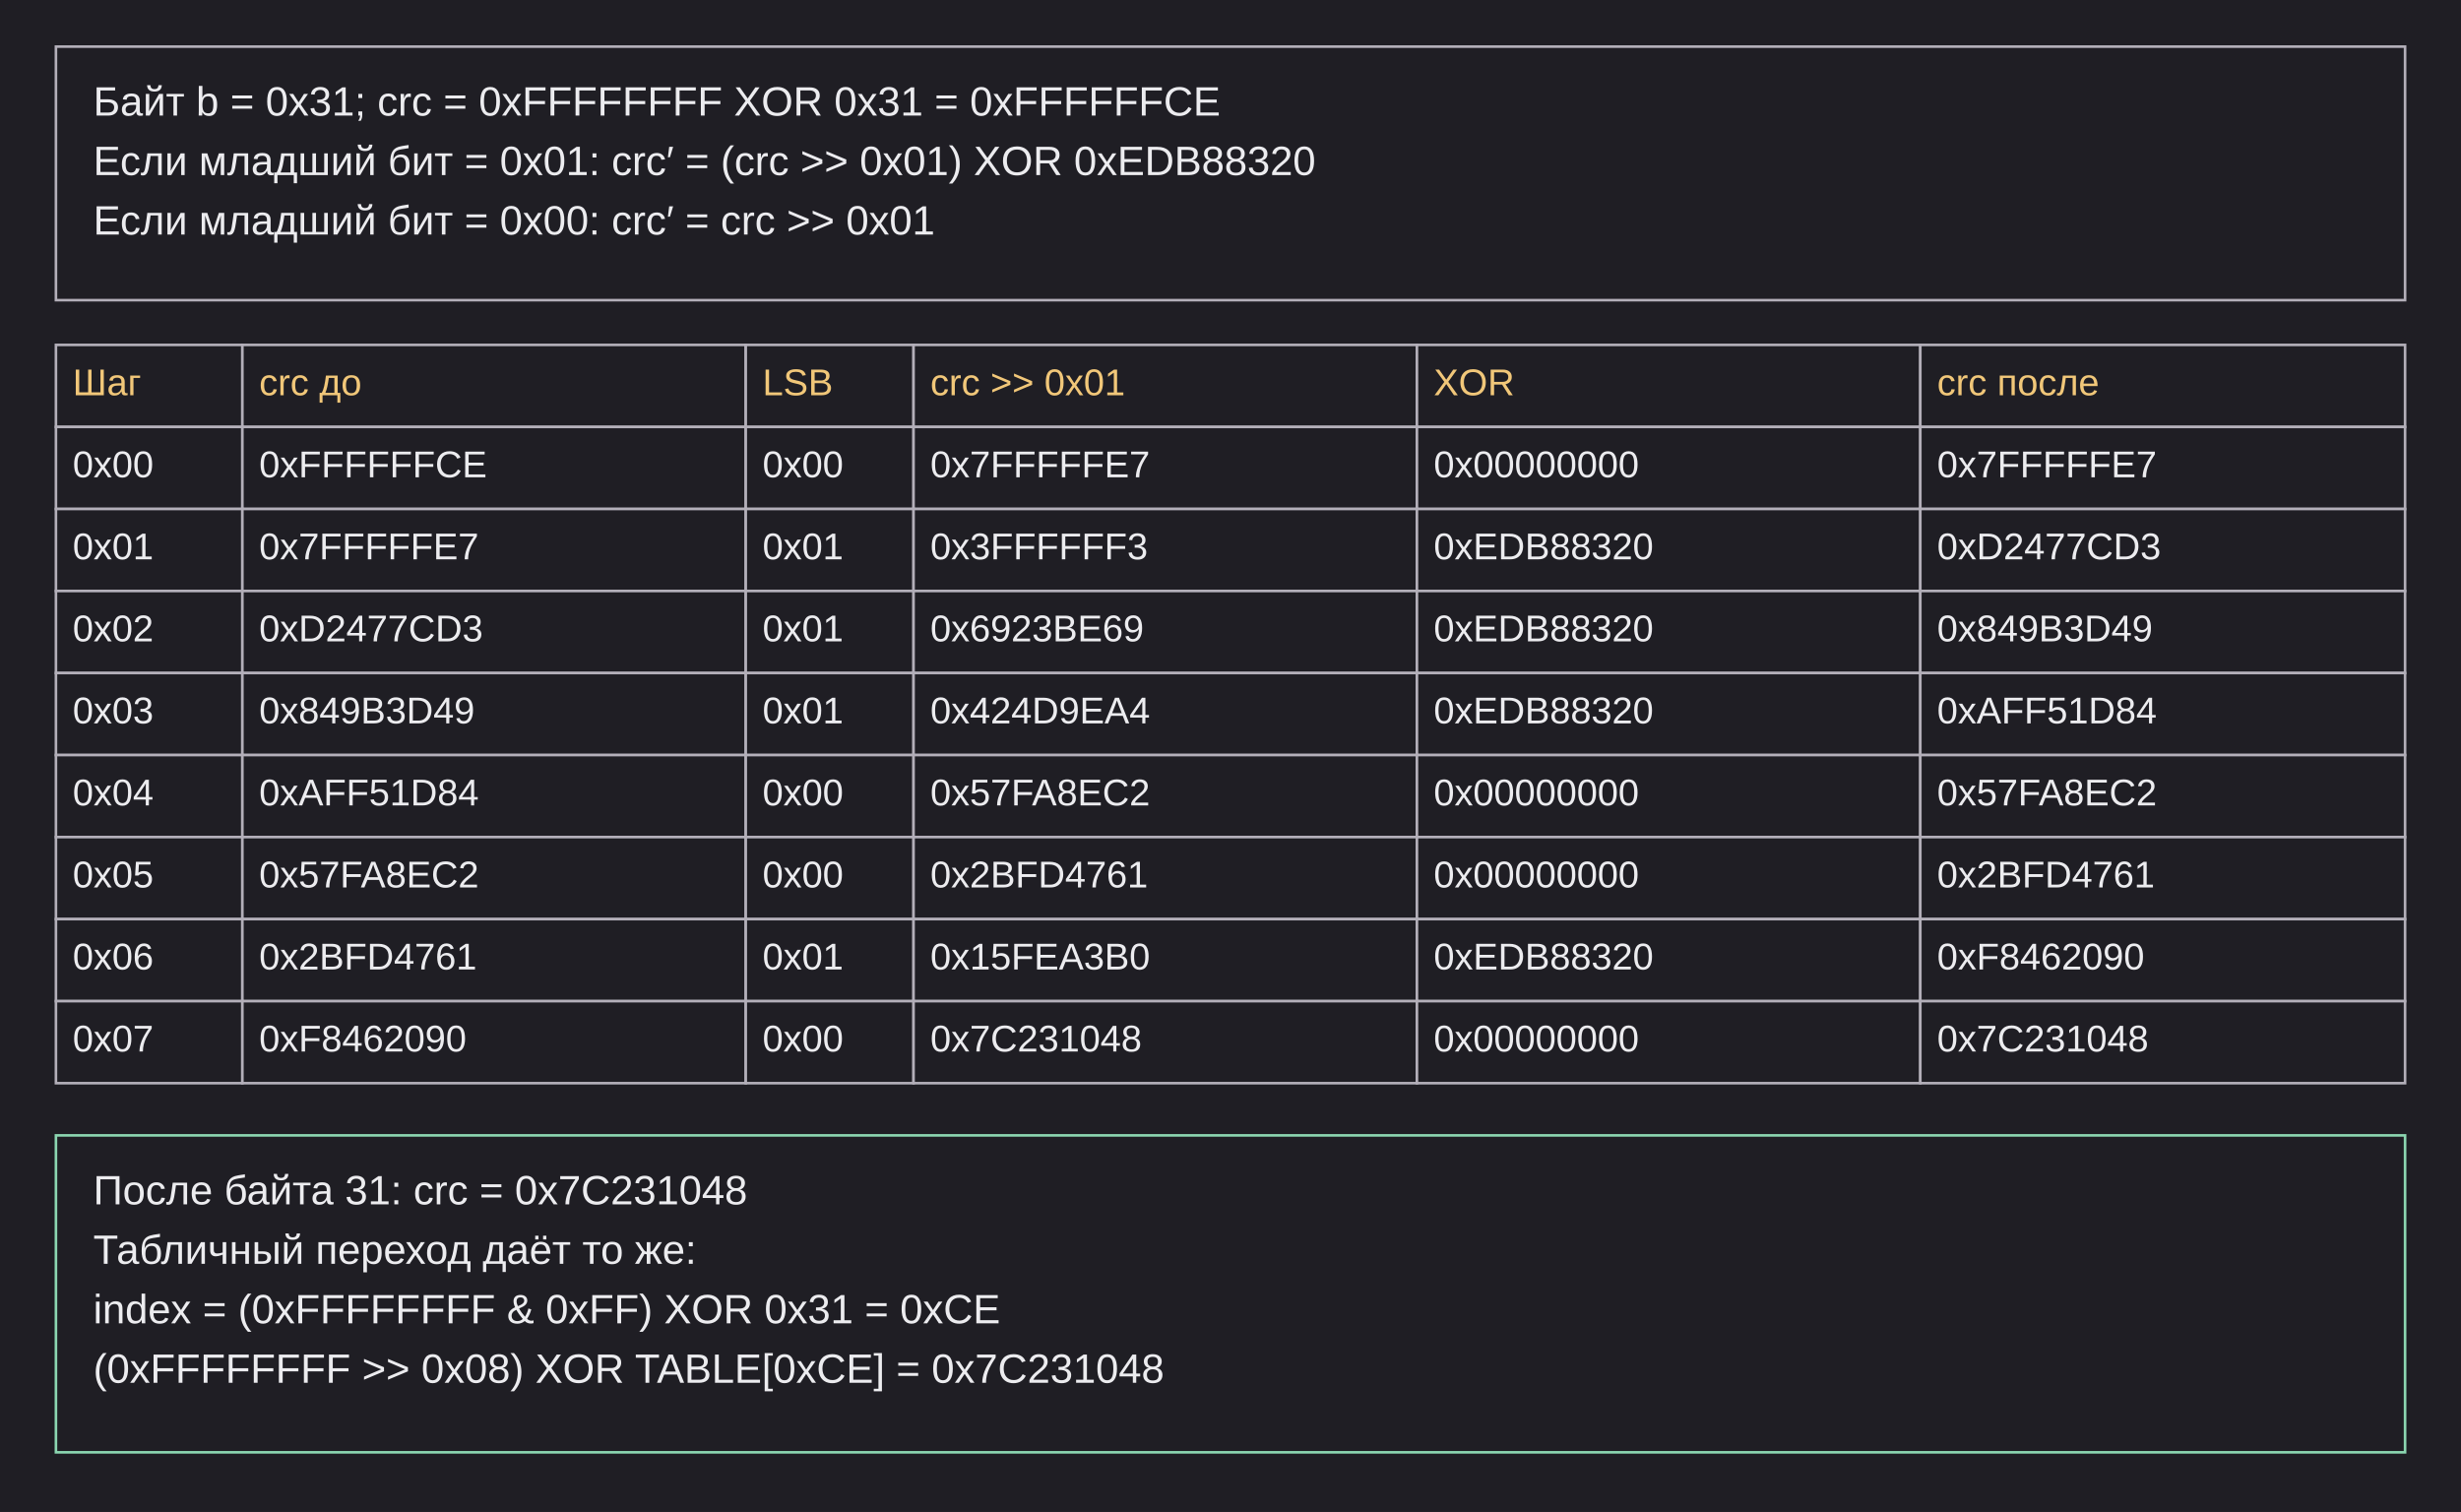
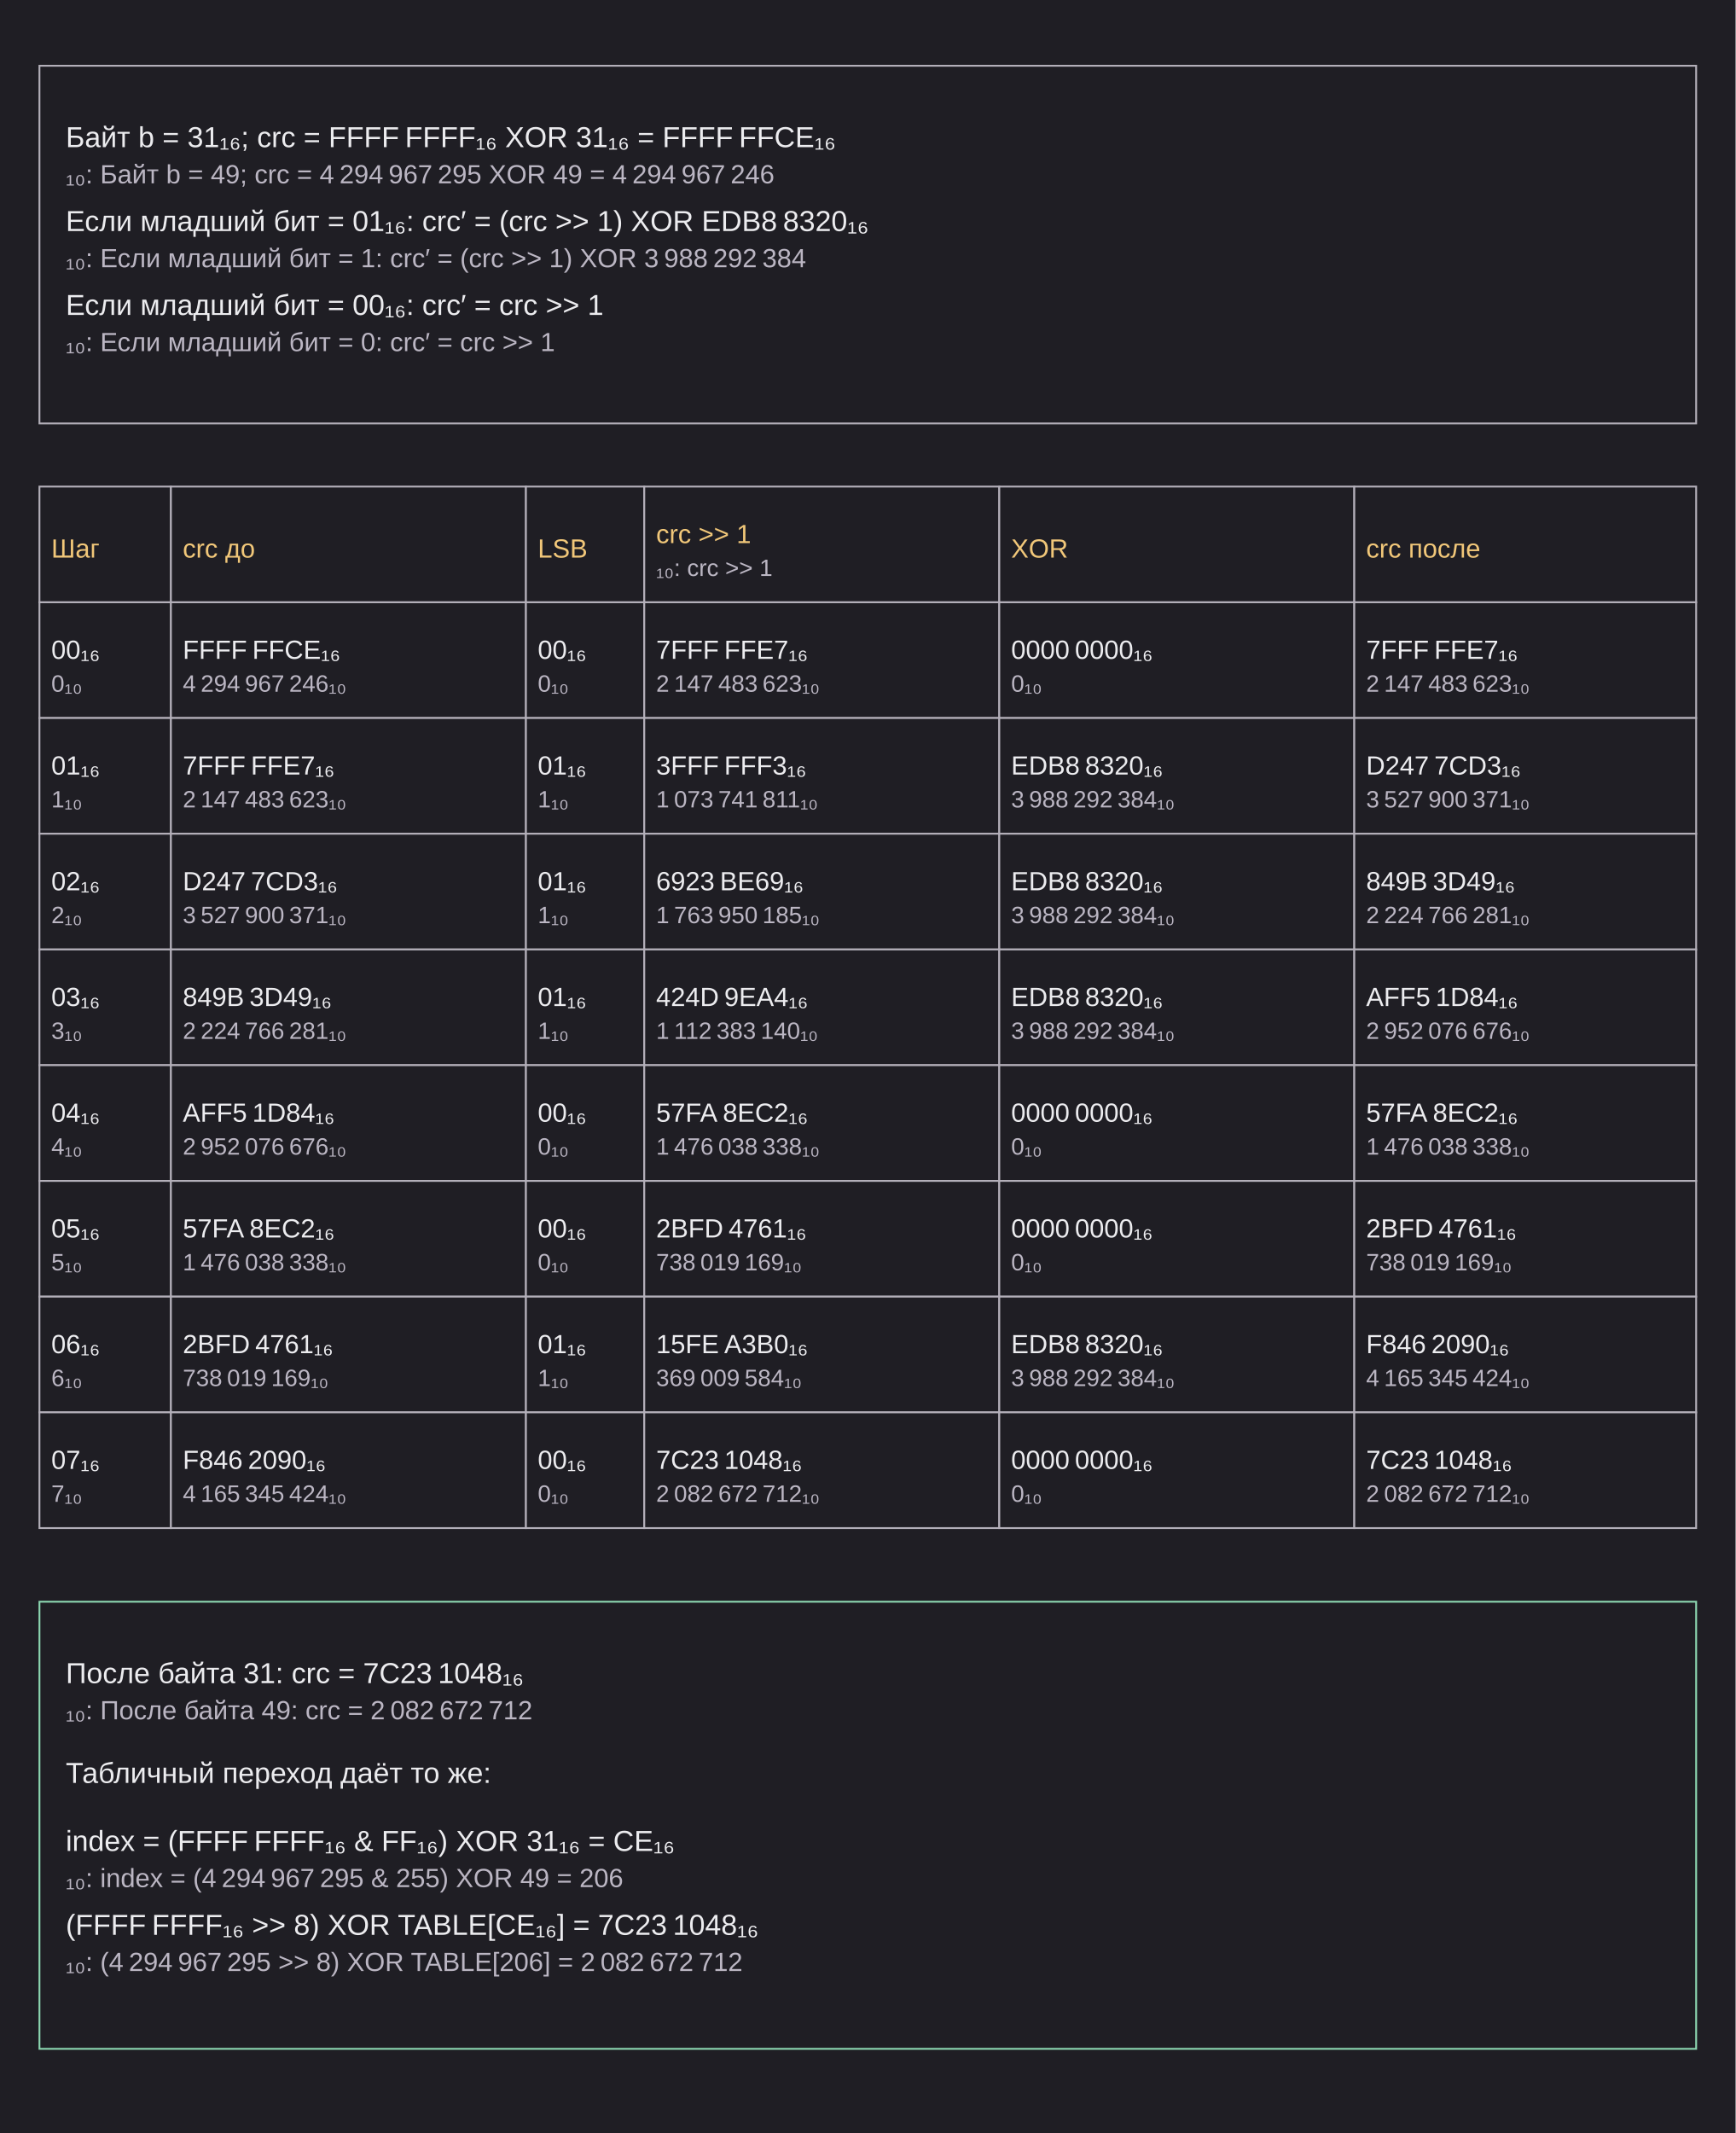
- <svg xmlns="http://www.w3.org/2000/svg" width="1320" height="811" viewBox="0 0 1320 811">
+ <svg xmlns="http://www.w3.org/2000/svg" width="1320" height="1622.0" viewBox="0 0 1320 1622">
  <defs>
    <marker id="arrow" markerWidth="8" markerHeight="8" refX="7" refY="4" orient="auto">
      <path d="M0,0 L8,4 L0,8 Z" fill="#b3afb9" />
    </marker>
  </defs>
  <rect width="100%" height="100%" fill="#1f1e24" />
-   <rect x="30" y="25" width="1260" height="136" rx="0" fill="#1f1e24" stroke="#b3afb9" stroke-width="1.4" />
+   <rect x="30" y="50.0" width="1260" height="272.0" rx="0" fill="#1f1e24" stroke="#b3afb9" stroke-width="1.4" />
  <text font-family="Arial" font-size="22" fill="#ececef" text-anchor="start">
-     <tspan x="50" y="62.0">Байт b = 0x31; crc = 0xFFFFFFFF XOR 0x31 = 0xFFFFFFCE</tspan>
-     <tspan x="50" y="93.9">Если младший бит = 0x01: crc′ = (crc &gt;&gt; 0x01) XOR 0xEDB88320</tspan>
-     <tspan x="50" y="125.8">Если младший бит = 0x00: crc′ = crc &gt;&gt; 0x01</tspan>
-   </text>
-   <rect x="30" y="185" width="100" height="44" rx="0" fill="#1f1e24" stroke="#b3afb9" stroke-width="1.4" />
-   <text font-family="Arial" font-size="20" fill="#f1c779" text-anchor="start">
-     <tspan x="39" y="212.0">Шаг</tspan>
-   </text>
-   <rect x="130" y="185" width="270" height="44" rx="0" fill="#1f1e24" stroke="#b3afb9" stroke-width="1.4" />
-   <text font-family="Arial" font-size="20" fill="#f1c779" text-anchor="start">
-     <tspan x="139" y="212.0">crc до</tspan>
-   </text>
-   <rect x="400" y="185" width="90" height="44" rx="0" fill="#1f1e24" stroke="#b3afb9" stroke-width="1.4" />
-   <text font-family="Arial" font-size="20" fill="#f1c779" text-anchor="start">
-     <tspan x="409" y="212.0">LSB</tspan>
-   </text>
-   <rect x="490" y="185" width="270" height="44" rx="0" fill="#1f1e24" stroke="#b3afb9" stroke-width="1.4" />
-   <text font-family="Arial" font-size="20" fill="#f1c779" text-anchor="start">
-     <tspan x="499" y="212.0">crc &gt;&gt; 0x01</tspan>
-   </text>
-   <rect x="760" y="185" width="270" height="44" rx="0" fill="#1f1e24" stroke="#b3afb9" stroke-width="1.4" />
-   <text font-family="Arial" font-size="20" fill="#f1c779" text-anchor="start">
-     <tspan x="769" y="212.0">XOR</tspan>
-   </text>
-   <rect x="1030" y="185" width="260" height="44" rx="0" fill="#1f1e24" stroke="#b3afb9" stroke-width="1.4" />
-   <text font-family="Arial" font-size="20" fill="#f1c779" text-anchor="start">
-     <tspan x="1039" y="212.0">crc после</tspan>
-   </text>
-   <rect x="30" y="229" width="100" height="44" rx="0" fill="#1f1e24" stroke="#b3afb9" stroke-width="1.4" />
-   <text font-family="Arial" font-size="20" fill="#ececef" text-anchor="start">
-     <tspan x="39" y="256.0">0x00</tspan>
-   </text>
-   <rect x="130" y="229" width="270" height="44" rx="0" fill="#1f1e24" stroke="#b3afb9" stroke-width="1.4" />
-   <text font-family="Arial" font-size="20" fill="#ececef" text-anchor="start">
-     <tspan x="139" y="256.0">0xFFFFFFCE</tspan>
-   </text>
-   <rect x="400" y="229" width="90" height="44" rx="0" fill="#1f1e24" stroke="#b3afb9" stroke-width="1.4" />
-   <text font-family="Arial" font-size="20" fill="#ececef" text-anchor="start">
-     <tspan x="409" y="256.0">0x00</tspan>
-   </text>
-   <rect x="490" y="229" width="270" height="44" rx="0" fill="#1f1e24" stroke="#b3afb9" stroke-width="1.4" />
-   <text font-family="Arial" font-size="20" fill="#ececef" text-anchor="start">
-     <tspan x="499" y="256.0">0x7FFFFFE7</tspan>
-   </text>
-   <rect x="760" y="229" width="270" height="44" rx="0" fill="#1f1e24" stroke="#b3afb9" stroke-width="1.4" />
-   <text font-family="Arial" font-size="20" fill="#ececef" text-anchor="start">
-     <tspan x="769" y="256.0">0x00000000</tspan>
-   </text>
-   <rect x="1030" y="229" width="260" height="44" rx="0" fill="#1f1e24" stroke="#b3afb9" stroke-width="1.4" />
-   <text font-family="Arial" font-size="20" fill="#ececef" text-anchor="start">
-     <tspan x="1039" y="256.0">0x7FFFFFE7</tspan>
-   </text>
-   <rect x="30" y="273" width="100" height="44" rx="0" fill="#1f1e24" stroke="#b3afb9" stroke-width="1.4" />
-   <text font-family="Arial" font-size="20" fill="#ececef" text-anchor="start">
-     <tspan x="39" y="300.0">0x01</tspan>
-   </text>
-   <rect x="130" y="273" width="270" height="44" rx="0" fill="#1f1e24" stroke="#b3afb9" stroke-width="1.4" />
-   <text font-family="Arial" font-size="20" fill="#ececef" text-anchor="start">
-     <tspan x="139" y="300.0">0x7FFFFFE7</tspan>
-   </text>
-   <rect x="400" y="273" width="90" height="44" rx="0" fill="#1f1e24" stroke="#b3afb9" stroke-width="1.4" />
-   <text font-family="Arial" font-size="20" fill="#ececef" text-anchor="start">
-     <tspan x="409" y="300.0">0x01</tspan>
-   </text>
-   <rect x="490" y="273" width="270" height="44" rx="0" fill="#1f1e24" stroke="#b3afb9" stroke-width="1.4" />
-   <text font-family="Arial" font-size="20" fill="#ececef" text-anchor="start">
-     <tspan x="499" y="300.0">0x3FFFFFF3</tspan>
-   </text>
-   <rect x="760" y="273" width="270" height="44" rx="0" fill="#1f1e24" stroke="#b3afb9" stroke-width="1.4" />
-   <text font-family="Arial" font-size="20" fill="#ececef" text-anchor="start">
-     <tspan x="769" y="300.0">0xEDB88320</tspan>
-   </text>
-   <rect x="1030" y="273" width="260" height="44" rx="0" fill="#1f1e24" stroke="#b3afb9" stroke-width="1.4" />
-   <text font-family="Arial" font-size="20" fill="#ececef" text-anchor="start">
-     <tspan x="1039" y="300.0">0xD2477CD3</tspan>
-   </text>
-   <rect x="30" y="317" width="100" height="44" rx="0" fill="#1f1e24" stroke="#b3afb9" stroke-width="1.4" />
-   <text font-family="Arial" font-size="20" fill="#ececef" text-anchor="start">
-     <tspan x="39" y="344.0">0x02</tspan>
-   </text>
-   <rect x="130" y="317" width="270" height="44" rx="0" fill="#1f1e24" stroke="#b3afb9" stroke-width="1.4" />
-   <text font-family="Arial" font-size="20" fill="#ececef" text-anchor="start">
-     <tspan x="139" y="344.0">0xD2477CD3</tspan>
-   </text>
-   <rect x="400" y="317" width="90" height="44" rx="0" fill="#1f1e24" stroke="#b3afb9" stroke-width="1.4" />
-   <text font-family="Arial" font-size="20" fill="#ececef" text-anchor="start">
-     <tspan x="409" y="344.0">0x01</tspan>
-   </text>
-   <rect x="490" y="317" width="270" height="44" rx="0" fill="#1f1e24" stroke="#b3afb9" stroke-width="1.4" />
-   <text font-family="Arial" font-size="20" fill="#ececef" text-anchor="start">
-     <tspan x="499" y="344.0">0x6923BE69</tspan>
-   </text>
-   <rect x="760" y="317" width="270" height="44" rx="0" fill="#1f1e24" stroke="#b3afb9" stroke-width="1.4" />
-   <text font-family="Arial" font-size="20" fill="#ececef" text-anchor="start">
-     <tspan x="769" y="344.0">0xEDB88320</tspan>
-   </text>
-   <rect x="1030" y="317" width="260" height="44" rx="0" fill="#1f1e24" stroke="#b3afb9" stroke-width="1.4" />
-   <text font-family="Arial" font-size="20" fill="#ececef" text-anchor="start">
-     <tspan x="1039" y="344.0">0x849B3D49</tspan>
-   </text>
-   <rect x="30" y="361" width="100" height="44" rx="0" fill="#1f1e24" stroke="#b3afb9" stroke-width="1.4" />
-   <text font-family="Arial" font-size="20" fill="#ececef" text-anchor="start">
-     <tspan x="39" y="388.0">0x03</tspan>
-   </text>
-   <rect x="130" y="361" width="270" height="44" rx="0" fill="#1f1e24" stroke="#b3afb9" stroke-width="1.4" />
-   <text font-family="Arial" font-size="20" fill="#ececef" text-anchor="start">
-     <tspan x="139" y="388.0">0x849B3D49</tspan>
-   </text>
-   <rect x="400" y="361" width="90" height="44" rx="0" fill="#1f1e24" stroke="#b3afb9" stroke-width="1.4" />
-   <text font-family="Arial" font-size="20" fill="#ececef" text-anchor="start">
-     <tspan x="409" y="388.0">0x01</tspan>
-   </text>
-   <rect x="490" y="361" width="270" height="44" rx="0" fill="#1f1e24" stroke="#b3afb9" stroke-width="1.4" />
-   <text font-family="Arial" font-size="20" fill="#ececef" text-anchor="start">
-     <tspan x="499" y="388.0">0x424D9EA4</tspan>
-   </text>
-   <rect x="760" y="361" width="270" height="44" rx="0" fill="#1f1e24" stroke="#b3afb9" stroke-width="1.4" />
-   <text font-family="Arial" font-size="20" fill="#ececef" text-anchor="start">
-     <tspan x="769" y="388.0">0xEDB88320</tspan>
-   </text>
-   <rect x="1030" y="361" width="260" height="44" rx="0" fill="#1f1e24" stroke="#b3afb9" stroke-width="1.4" />
-   <text font-family="Arial" font-size="20" fill="#ececef" text-anchor="start">
-     <tspan x="1039" y="388.0">0xAFF51D84</tspan>
-   </text>
-   <rect x="30" y="405" width="100" height="44" rx="0" fill="#1f1e24" stroke="#b3afb9" stroke-width="1.4" />
-   <text font-family="Arial" font-size="20" fill="#ececef" text-anchor="start">
-     <tspan x="39" y="432.0">0x04</tspan>
-   </text>
-   <rect x="130" y="405" width="270" height="44" rx="0" fill="#1f1e24" stroke="#b3afb9" stroke-width="1.4" />
-   <text font-family="Arial" font-size="20" fill="#ececef" text-anchor="start">
-     <tspan x="139" y="432.0">0xAFF51D84</tspan>
-   </text>
-   <rect x="400" y="405" width="90" height="44" rx="0" fill="#1f1e24" stroke="#b3afb9" stroke-width="1.4" />
-   <text font-family="Arial" font-size="20" fill="#ececef" text-anchor="start">
-     <tspan x="409" y="432.0">0x00</tspan>
-   </text>
-   <rect x="490" y="405" width="270" height="44" rx="0" fill="#1f1e24" stroke="#b3afb9" stroke-width="1.4" />
-   <text font-family="Arial" font-size="20" fill="#ececef" text-anchor="start">
-     <tspan x="499" y="432.0">0x57FA8EC2</tspan>
-   </text>
-   <rect x="760" y="405" width="270" height="44" rx="0" fill="#1f1e24" stroke="#b3afb9" stroke-width="1.4" />
-   <text font-family="Arial" font-size="20" fill="#ececef" text-anchor="start">
-     <tspan x="769" y="432.0">0x00000000</tspan>
-   </text>
-   <rect x="1030" y="405" width="260" height="44" rx="0" fill="#1f1e24" stroke="#b3afb9" stroke-width="1.4" />
-   <text font-family="Arial" font-size="20" fill="#ececef" text-anchor="start">
-     <tspan x="1039" y="432.0">0x57FA8EC2</tspan>
-   </text>
-   <rect x="30" y="449" width="100" height="44" rx="0" fill="#1f1e24" stroke="#b3afb9" stroke-width="1.4" />
-   <text font-family="Arial" font-size="20" fill="#ececef" text-anchor="start">
-     <tspan x="39" y="476.0">0x05</tspan>
-   </text>
-   <rect x="130" y="449" width="270" height="44" rx="0" fill="#1f1e24" stroke="#b3afb9" stroke-width="1.4" />
-   <text font-family="Arial" font-size="20" fill="#ececef" text-anchor="start">
-     <tspan x="139" y="476.0">0x57FA8EC2</tspan>
-   </text>
-   <rect x="400" y="449" width="90" height="44" rx="0" fill="#1f1e24" stroke="#b3afb9" stroke-width="1.4" />
-   <text font-family="Arial" font-size="20" fill="#ececef" text-anchor="start">
-     <tspan x="409" y="476.0">0x00</tspan>
-   </text>
-   <rect x="490" y="449" width="270" height="44" rx="0" fill="#1f1e24" stroke="#b3afb9" stroke-width="1.4" />
-   <text font-family="Arial" font-size="20" fill="#ececef" text-anchor="start">
-     <tspan x="499" y="476.0">0x2BFD4761</tspan>
-   </text>
-   <rect x="760" y="449" width="270" height="44" rx="0" fill="#1f1e24" stroke="#b3afb9" stroke-width="1.4" />
-   <text font-family="Arial" font-size="20" fill="#ececef" text-anchor="start">
-     <tspan x="769" y="476.0">0x00000000</tspan>
-   </text>
-   <rect x="1030" y="449" width="260" height="44" rx="0" fill="#1f1e24" stroke="#b3afb9" stroke-width="1.4" />
-   <text font-family="Arial" font-size="20" fill="#ececef" text-anchor="start">
-     <tspan x="1039" y="476.0">0x2BFD4761</tspan>
-   </text>
-   <rect x="30" y="493" width="100" height="44" rx="0" fill="#1f1e24" stroke="#b3afb9" stroke-width="1.4" />
-   <text font-family="Arial" font-size="20" fill="#ececef" text-anchor="start">
-     <tspan x="39" y="520.0">0x06</tspan>
-   </text>
-   <rect x="130" y="493" width="270" height="44" rx="0" fill="#1f1e24" stroke="#b3afb9" stroke-width="1.4" />
-   <text font-family="Arial" font-size="20" fill="#ececef" text-anchor="start">
-     <tspan x="139" y="520.0">0x2BFD4761</tspan>
-   </text>
-   <rect x="400" y="493" width="90" height="44" rx="0" fill="#1f1e24" stroke="#b3afb9" stroke-width="1.4" />
-   <text font-family="Arial" font-size="20" fill="#ececef" text-anchor="start">
-     <tspan x="409" y="520.0">0x01</tspan>
-   </text>
-   <rect x="490" y="493" width="270" height="44" rx="0" fill="#1f1e24" stroke="#b3afb9" stroke-width="1.4" />
-   <text font-family="Arial" font-size="20" fill="#ececef" text-anchor="start">
-     <tspan x="499" y="520.0">0x15FEA3B0</tspan>
-   </text>
-   <rect x="760" y="493" width="270" height="44" rx="0" fill="#1f1e24" stroke="#b3afb9" stroke-width="1.4" />
-   <text font-family="Arial" font-size="20" fill="#ececef" text-anchor="start">
-     <tspan x="769" y="520.0">0xEDB88320</tspan>
-   </text>
-   <rect x="1030" y="493" width="260" height="44" rx="0" fill="#1f1e24" stroke="#b3afb9" stroke-width="1.4" />
-   <text font-family="Arial" font-size="20" fill="#ececef" text-anchor="start">
-     <tspan x="1039" y="520.0">0xF8462090</tspan>
-   </text>
-   <rect x="30" y="537" width="100" height="44" rx="0" fill="#1f1e24" stroke="#b3afb9" stroke-width="1.4" />
-   <text font-family="Arial" font-size="20" fill="#ececef" text-anchor="start">
-     <tspan x="39" y="564.0">0x07</tspan>
-   </text>
-   <rect x="130" y="537" width="270" height="44" rx="0" fill="#1f1e24" stroke="#b3afb9" stroke-width="1.4" />
-   <text font-family="Arial" font-size="20" fill="#ececef" text-anchor="start">
-     <tspan x="139" y="564.0">0xF8462090</tspan>
-   </text>
-   <rect x="400" y="537" width="90" height="44" rx="0" fill="#1f1e24" stroke="#b3afb9" stroke-width="1.4" />
-   <text font-family="Arial" font-size="20" fill="#ececef" text-anchor="start">
-     <tspan x="409" y="564.0">0x00</tspan>
-   </text>
-   <rect x="490" y="537" width="270" height="44" rx="0" fill="#1f1e24" stroke="#b3afb9" stroke-width="1.4" />
-   <text font-family="Arial" font-size="20" fill="#ececef" text-anchor="start">
-     <tspan x="499" y="564.0">0x7C231048</tspan>
-   </text>
-   <rect x="760" y="537" width="270" height="44" rx="0" fill="#1f1e24" stroke="#b3afb9" stroke-width="1.4" />
-   <text font-family="Arial" font-size="20" fill="#ececef" text-anchor="start">
-     <tspan x="769" y="564.0">0x00000000</tspan>
-   </text>
-   <rect x="1030" y="537" width="260" height="44" rx="0" fill="#1f1e24" stroke="#b3afb9" stroke-width="1.4" />
-   <text font-family="Arial" font-size="20" fill="#ececef" text-anchor="start">
-     <tspan x="1039" y="564.0">0x7C231048</tspan>
-   </text>
-   <rect x="30" y="609" width="1260" height="170" rx="0" fill="#1f1e24" stroke="#8bd6b0" stroke-width="1.4" />
+     <tspan x="50" y="111.9">Байт b = 31₁₆; crc = FFFF FFFF₁₆ XOR 31₁₆ = FFFF FFCE₁₆</tspan>
+     <tspan x="50" y="139.4" font-size="20.0" fill="#bbb6c3">₁₀: Байт b = 49; crc = 4 294 967 295 XOR 49 = 4 294 967 246</tspan>
+     <tspan x="50" y="175.7">Если младший бит = 01₁₆: crc′ = (crc &gt;&gt; 1) XOR EDB8 8320₁₆</tspan>
+     <tspan x="50" y="203.2" font-size="20.0" fill="#bbb6c3">₁₀: Если младший бит = 1: crc′ = (crc &gt;&gt; 1) XOR 3 988 292 384</tspan>
+     <tspan x="50" y="239.5">Если младший бит = 00₁₆: crc′ = crc &gt;&gt; 1</tspan>
+     <tspan x="50" y="267.0" font-size="20.0" fill="#bbb6c3">₁₀: Если младший бит = 0: crc′ = crc &gt;&gt; 1</tspan>
+   </text>
+   <rect x="30" y="370.0" width="100" height="88.0" rx="0" fill="#1f1e24" stroke="#b3afb9" stroke-width="1.4" />
+   <text font-family="Arial" font-size="20" fill="#f1c779" text-anchor="start">
+     <tspan x="39" y="424.0">Шаг</tspan>
+   </text>
+   <rect x="130" y="370.0" width="270" height="88.0" rx="0" fill="#1f1e24" stroke="#b3afb9" stroke-width="1.4" />
+   <text font-family="Arial" font-size="20" fill="#f1c779" text-anchor="start">
+     <tspan x="139" y="424.0">crc до</tspan>
+   </text>
+   <rect x="400" y="370.0" width="90" height="88.0" rx="0" fill="#1f1e24" stroke="#b3afb9" stroke-width="1.4" />
+   <text font-family="Arial" font-size="20" fill="#f1c779" text-anchor="start">
+     <tspan x="409" y="424.0">LSB</tspan>
+   </text>
+   <rect x="490" y="370.0" width="270" height="88.0" rx="0" fill="#1f1e24" stroke="#b3afb9" stroke-width="1.4" />
+   <text font-family="Arial" font-size="20" fill="#f1c779" text-anchor="start">
+     <tspan x="499" y="413.0">crc &gt;&gt; 1</tspan>
+     <tspan x="499" y="438.0" font-size="18.0" fill="#bbb6c3">₁₀: crc &gt;&gt; 1</tspan>
+   </text>
+   <rect x="760" y="370.0" width="270" height="88.0" rx="0" fill="#1f1e24" stroke="#b3afb9" stroke-width="1.4" />
+   <text font-family="Arial" font-size="20" fill="#f1c779" text-anchor="start">
+     <tspan x="769" y="424.0">XOR</tspan>
+   </text>
+   <rect x="1030" y="370.0" width="260" height="88.0" rx="0" fill="#1f1e24" stroke="#b3afb9" stroke-width="1.4" />
+   <text font-family="Arial" font-size="20" fill="#f1c779" text-anchor="start">
+     <tspan x="1039" y="424.0">crc после</tspan>
+   </text>
+   <rect x="30" y="458.0" width="100" height="88.0" rx="0" fill="#1f1e24" stroke="#b3afb9" stroke-width="1.4" />
+   <text font-family="Arial" font-size="20" fill="#ececef" text-anchor="start">
+     <tspan x="39" y="501.0">00₁₆</tspan>
+     <tspan x="39" y="526.0" font-size="18.0" fill="#bbb6c3">0₁₀</tspan>
+   </text>
+   <rect x="130" y="458.0" width="270" height="88.0" rx="0" fill="#1f1e24" stroke="#b3afb9" stroke-width="1.4" />
+   <text font-family="Arial" font-size="20" fill="#ececef" text-anchor="start">
+     <tspan x="139" y="501.0">FFFF FFCE₁₆</tspan>
+     <tspan x="139" y="526.0" font-size="18.0" fill="#bbb6c3">4 294 967 246₁₀</tspan>
+   </text>
+   <rect x="400" y="458.0" width="90" height="88.0" rx="0" fill="#1f1e24" stroke="#b3afb9" stroke-width="1.4" />
+   <text font-family="Arial" font-size="20" fill="#ececef" text-anchor="start">
+     <tspan x="409" y="501.0">00₁₆</tspan>
+     <tspan x="409" y="526.0" font-size="18.0" fill="#bbb6c3">0₁₀</tspan>
+   </text>
+   <rect x="490" y="458.0" width="270" height="88.0" rx="0" fill="#1f1e24" stroke="#b3afb9" stroke-width="1.4" />
+   <text font-family="Arial" font-size="20" fill="#ececef" text-anchor="start">
+     <tspan x="499" y="501.0">7FFF FFE7₁₆</tspan>
+     <tspan x="499" y="526.0" font-size="18.0" fill="#bbb6c3">2 147 483 623₁₀</tspan>
+   </text>
+   <rect x="760" y="458.0" width="270" height="88.0" rx="0" fill="#1f1e24" stroke="#b3afb9" stroke-width="1.4" />
+   <text font-family="Arial" font-size="20" fill="#ececef" text-anchor="start">
+     <tspan x="769" y="501.0">0000 0000₁₆</tspan>
+     <tspan x="769" y="526.0" font-size="18.0" fill="#bbb6c3">0₁₀</tspan>
+   </text>
+   <rect x="1030" y="458.0" width="260" height="88.0" rx="0" fill="#1f1e24" stroke="#b3afb9" stroke-width="1.4" />
+   <text font-family="Arial" font-size="20" fill="#ececef" text-anchor="start">
+     <tspan x="1039" y="501.0">7FFF FFE7₁₆</tspan>
+     <tspan x="1039" y="526.0" font-size="18.0" fill="#bbb6c3">2 147 483 623₁₀</tspan>
+   </text>
+   <rect x="30" y="546.0" width="100" height="88.0" rx="0" fill="#1f1e24" stroke="#b3afb9" stroke-width="1.4" />
+   <text font-family="Arial" font-size="20" fill="#ececef" text-anchor="start">
+     <tspan x="39" y="589.0">01₁₆</tspan>
+     <tspan x="39" y="614.0" font-size="18.0" fill="#bbb6c3">1₁₀</tspan>
+   </text>
+   <rect x="130" y="546.0" width="270" height="88.0" rx="0" fill="#1f1e24" stroke="#b3afb9" stroke-width="1.4" />
+   <text font-family="Arial" font-size="20" fill="#ececef" text-anchor="start">
+     <tspan x="139" y="589.0">7FFF FFE7₁₆</tspan>
+     <tspan x="139" y="614.0" font-size="18.0" fill="#bbb6c3">2 147 483 623₁₀</tspan>
+   </text>
+   <rect x="400" y="546.0" width="90" height="88.0" rx="0" fill="#1f1e24" stroke="#b3afb9" stroke-width="1.4" />
+   <text font-family="Arial" font-size="20" fill="#ececef" text-anchor="start">
+     <tspan x="409" y="589.0">01₁₆</tspan>
+     <tspan x="409" y="614.0" font-size="18.0" fill="#bbb6c3">1₁₀</tspan>
+   </text>
+   <rect x="490" y="546.0" width="270" height="88.0" rx="0" fill="#1f1e24" stroke="#b3afb9" stroke-width="1.4" />
+   <text font-family="Arial" font-size="20" fill="#ececef" text-anchor="start">
+     <tspan x="499" y="589.0">3FFF FFF3₁₆</tspan>
+     <tspan x="499" y="614.0" font-size="18.0" fill="#bbb6c3">1 073 741 811₁₀</tspan>
+   </text>
+   <rect x="760" y="546.0" width="270" height="88.0" rx="0" fill="#1f1e24" stroke="#b3afb9" stroke-width="1.4" />
+   <text font-family="Arial" font-size="20" fill="#ececef" text-anchor="start">
+     <tspan x="769" y="589.0">EDB8 8320₁₆</tspan>
+     <tspan x="769" y="614.0" font-size="18.0" fill="#bbb6c3">3 988 292 384₁₀</tspan>
+   </text>
+   <rect x="1030" y="546.0" width="260" height="88.0" rx="0" fill="#1f1e24" stroke="#b3afb9" stroke-width="1.4" />
+   <text font-family="Arial" font-size="20" fill="#ececef" text-anchor="start">
+     <tspan x="1039" y="589.0">D247 7CD3₁₆</tspan>
+     <tspan x="1039" y="614.0" font-size="18.0" fill="#bbb6c3">3 527 900 371₁₀</tspan>
+   </text>
+   <rect x="30" y="634.0" width="100" height="88.0" rx="0" fill="#1f1e24" stroke="#b3afb9" stroke-width="1.4" />
+   <text font-family="Arial" font-size="20" fill="#ececef" text-anchor="start">
+     <tspan x="39" y="677.0">02₁₆</tspan>
+     <tspan x="39" y="702.0" font-size="18.0" fill="#bbb6c3">2₁₀</tspan>
+   </text>
+   <rect x="130" y="634.0" width="270" height="88.0" rx="0" fill="#1f1e24" stroke="#b3afb9" stroke-width="1.4" />
+   <text font-family="Arial" font-size="20" fill="#ececef" text-anchor="start">
+     <tspan x="139" y="677.0">D247 7CD3₁₆</tspan>
+     <tspan x="139" y="702.0" font-size="18.0" fill="#bbb6c3">3 527 900 371₁₀</tspan>
+   </text>
+   <rect x="400" y="634.0" width="90" height="88.0" rx="0" fill="#1f1e24" stroke="#b3afb9" stroke-width="1.4" />
+   <text font-family="Arial" font-size="20" fill="#ececef" text-anchor="start">
+     <tspan x="409" y="677.0">01₁₆</tspan>
+     <tspan x="409" y="702.0" font-size="18.0" fill="#bbb6c3">1₁₀</tspan>
+   </text>
+   <rect x="490" y="634.0" width="270" height="88.0" rx="0" fill="#1f1e24" stroke="#b3afb9" stroke-width="1.4" />
+   <text font-family="Arial" font-size="20" fill="#ececef" text-anchor="start">
+     <tspan x="499" y="677.0">6923 BE69₁₆</tspan>
+     <tspan x="499" y="702.0" font-size="18.0" fill="#bbb6c3">1 763 950 185₁₀</tspan>
+   </text>
+   <rect x="760" y="634.0" width="270" height="88.0" rx="0" fill="#1f1e24" stroke="#b3afb9" stroke-width="1.4" />
+   <text font-family="Arial" font-size="20" fill="#ececef" text-anchor="start">
+     <tspan x="769" y="677.0">EDB8 8320₁₆</tspan>
+     <tspan x="769" y="702.0" font-size="18.0" fill="#bbb6c3">3 988 292 384₁₀</tspan>
+   </text>
+   <rect x="1030" y="634.0" width="260" height="88.0" rx="0" fill="#1f1e24" stroke="#b3afb9" stroke-width="1.4" />
+   <text font-family="Arial" font-size="20" fill="#ececef" text-anchor="start">
+     <tspan x="1039" y="677.0">849B 3D49₁₆</tspan>
+     <tspan x="1039" y="702.0" font-size="18.0" fill="#bbb6c3">2 224 766 281₁₀</tspan>
+   </text>
+   <rect x="30" y="722.0" width="100" height="88.0" rx="0" fill="#1f1e24" stroke="#b3afb9" stroke-width="1.4" />
+   <text font-family="Arial" font-size="20" fill="#ececef" text-anchor="start">
+     <tspan x="39" y="765.0">03₁₆</tspan>
+     <tspan x="39" y="790.0" font-size="18.0" fill="#bbb6c3">3₁₀</tspan>
+   </text>
+   <rect x="130" y="722.0" width="270" height="88.0" rx="0" fill="#1f1e24" stroke="#b3afb9" stroke-width="1.4" />
+   <text font-family="Arial" font-size="20" fill="#ececef" text-anchor="start">
+     <tspan x="139" y="765.0">849B 3D49₁₆</tspan>
+     <tspan x="139" y="790.0" font-size="18.0" fill="#bbb6c3">2 224 766 281₁₀</tspan>
+   </text>
+   <rect x="400" y="722.0" width="90" height="88.0" rx="0" fill="#1f1e24" stroke="#b3afb9" stroke-width="1.4" />
+   <text font-family="Arial" font-size="20" fill="#ececef" text-anchor="start">
+     <tspan x="409" y="765.0">01₁₆</tspan>
+     <tspan x="409" y="790.0" font-size="18.0" fill="#bbb6c3">1₁₀</tspan>
+   </text>
+   <rect x="490" y="722.0" width="270" height="88.0" rx="0" fill="#1f1e24" stroke="#b3afb9" stroke-width="1.4" />
+   <text font-family="Arial" font-size="20" fill="#ececef" text-anchor="start">
+     <tspan x="499" y="765.0">424D 9EA4₁₆</tspan>
+     <tspan x="499" y="790.0" font-size="18.0" fill="#bbb6c3">1 112 383 140₁₀</tspan>
+   </text>
+   <rect x="760" y="722.0" width="270" height="88.0" rx="0" fill="#1f1e24" stroke="#b3afb9" stroke-width="1.4" />
+   <text font-family="Arial" font-size="20" fill="#ececef" text-anchor="start">
+     <tspan x="769" y="765.0">EDB8 8320₁₆</tspan>
+     <tspan x="769" y="790.0" font-size="18.0" fill="#bbb6c3">3 988 292 384₁₀</tspan>
+   </text>
+   <rect x="1030" y="722.0" width="260" height="88.0" rx="0" fill="#1f1e24" stroke="#b3afb9" stroke-width="1.4" />
+   <text font-family="Arial" font-size="20" fill="#ececef" text-anchor="start">
+     <tspan x="1039" y="765.0">AFF5 1D84₁₆</tspan>
+     <tspan x="1039" y="790.0" font-size="18.0" fill="#bbb6c3">2 952 076 676₁₀</tspan>
+   </text>
+   <rect x="30" y="810.0" width="100" height="88.0" rx="0" fill="#1f1e24" stroke="#b3afb9" stroke-width="1.4" />
+   <text font-family="Arial" font-size="20" fill="#ececef" text-anchor="start">
+     <tspan x="39" y="853.0">04₁₆</tspan>
+     <tspan x="39" y="878.0" font-size="18.0" fill="#bbb6c3">4₁₀</tspan>
+   </text>
+   <rect x="130" y="810.0" width="270" height="88.0" rx="0" fill="#1f1e24" stroke="#b3afb9" stroke-width="1.4" />
+   <text font-family="Arial" font-size="20" fill="#ececef" text-anchor="start">
+     <tspan x="139" y="853.0">AFF5 1D84₁₆</tspan>
+     <tspan x="139" y="878.0" font-size="18.0" fill="#bbb6c3">2 952 076 676₁₀</tspan>
+   </text>
+   <rect x="400" y="810.0" width="90" height="88.0" rx="0" fill="#1f1e24" stroke="#b3afb9" stroke-width="1.4" />
+   <text font-family="Arial" font-size="20" fill="#ececef" text-anchor="start">
+     <tspan x="409" y="853.0">00₁₆</tspan>
+     <tspan x="409" y="878.0" font-size="18.0" fill="#bbb6c3">0₁₀</tspan>
+   </text>
+   <rect x="490" y="810.0" width="270" height="88.0" rx="0" fill="#1f1e24" stroke="#b3afb9" stroke-width="1.4" />
+   <text font-family="Arial" font-size="20" fill="#ececef" text-anchor="start">
+     <tspan x="499" y="853.0">57FA 8EC2₁₆</tspan>
+     <tspan x="499" y="878.0" font-size="18.0" fill="#bbb6c3">1 476 038 338₁₀</tspan>
+   </text>
+   <rect x="760" y="810.0" width="270" height="88.0" rx="0" fill="#1f1e24" stroke="#b3afb9" stroke-width="1.4" />
+   <text font-family="Arial" font-size="20" fill="#ececef" text-anchor="start">
+     <tspan x="769" y="853.0">0000 0000₁₆</tspan>
+     <tspan x="769" y="878.0" font-size="18.0" fill="#bbb6c3">0₁₀</tspan>
+   </text>
+   <rect x="1030" y="810.0" width="260" height="88.0" rx="0" fill="#1f1e24" stroke="#b3afb9" stroke-width="1.4" />
+   <text font-family="Arial" font-size="20" fill="#ececef" text-anchor="start">
+     <tspan x="1039" y="853.0">57FA 8EC2₁₆</tspan>
+     <tspan x="1039" y="878.0" font-size="18.0" fill="#bbb6c3">1 476 038 338₁₀</tspan>
+   </text>
+   <rect x="30" y="898.0" width="100" height="88.0" rx="0" fill="#1f1e24" stroke="#b3afb9" stroke-width="1.4" />
+   <text font-family="Arial" font-size="20" fill="#ececef" text-anchor="start">
+     <tspan x="39" y="941.0">05₁₆</tspan>
+     <tspan x="39" y="966.0" font-size="18.0" fill="#bbb6c3">5₁₀</tspan>
+   </text>
+   <rect x="130" y="898.0" width="270" height="88.0" rx="0" fill="#1f1e24" stroke="#b3afb9" stroke-width="1.4" />
+   <text font-family="Arial" font-size="20" fill="#ececef" text-anchor="start">
+     <tspan x="139" y="941.0">57FA 8EC2₁₆</tspan>
+     <tspan x="139" y="966.0" font-size="18.0" fill="#bbb6c3">1 476 038 338₁₀</tspan>
+   </text>
+   <rect x="400" y="898.0" width="90" height="88.0" rx="0" fill="#1f1e24" stroke="#b3afb9" stroke-width="1.4" />
+   <text font-family="Arial" font-size="20" fill="#ececef" text-anchor="start">
+     <tspan x="409" y="941.0">00₁₆</tspan>
+     <tspan x="409" y="966.0" font-size="18.0" fill="#bbb6c3">0₁₀</tspan>
+   </text>
+   <rect x="490" y="898.0" width="270" height="88.0" rx="0" fill="#1f1e24" stroke="#b3afb9" stroke-width="1.4" />
+   <text font-family="Arial" font-size="20" fill="#ececef" text-anchor="start">
+     <tspan x="499" y="941.0">2BFD 4761₁₆</tspan>
+     <tspan x="499" y="966.0" font-size="18.0" fill="#bbb6c3">738 019 169₁₀</tspan>
+   </text>
+   <rect x="760" y="898.0" width="270" height="88.0" rx="0" fill="#1f1e24" stroke="#b3afb9" stroke-width="1.4" />
+   <text font-family="Arial" font-size="20" fill="#ececef" text-anchor="start">
+     <tspan x="769" y="941.0">0000 0000₁₆</tspan>
+     <tspan x="769" y="966.0" font-size="18.0" fill="#bbb6c3">0₁₀</tspan>
+   </text>
+   <rect x="1030" y="898.0" width="260" height="88.0" rx="0" fill="#1f1e24" stroke="#b3afb9" stroke-width="1.4" />
+   <text font-family="Arial" font-size="20" fill="#ececef" text-anchor="start">
+     <tspan x="1039" y="941.0">2BFD 4761₁₆</tspan>
+     <tspan x="1039" y="966.0" font-size="18.0" fill="#bbb6c3">738 019 169₁₀</tspan>
+   </text>
+   <rect x="30" y="986.0" width="100" height="88.0" rx="0" fill="#1f1e24" stroke="#b3afb9" stroke-width="1.4" />
+   <text font-family="Arial" font-size="20" fill="#ececef" text-anchor="start">
+     <tspan x="39" y="1029.0">06₁₆</tspan>
+     <tspan x="39" y="1054.0" font-size="18.0" fill="#bbb6c3">6₁₀</tspan>
+   </text>
+   <rect x="130" y="986.0" width="270" height="88.0" rx="0" fill="#1f1e24" stroke="#b3afb9" stroke-width="1.4" />
+   <text font-family="Arial" font-size="20" fill="#ececef" text-anchor="start">
+     <tspan x="139" y="1029.0">2BFD 4761₁₆</tspan>
+     <tspan x="139" y="1054.0" font-size="18.0" fill="#bbb6c3">738 019 169₁₀</tspan>
+   </text>
+   <rect x="400" y="986.0" width="90" height="88.0" rx="0" fill="#1f1e24" stroke="#b3afb9" stroke-width="1.4" />
+   <text font-family="Arial" font-size="20" fill="#ececef" text-anchor="start">
+     <tspan x="409" y="1029.0">01₁₆</tspan>
+     <tspan x="409" y="1054.0" font-size="18.0" fill="#bbb6c3">1₁₀</tspan>
+   </text>
+   <rect x="490" y="986.0" width="270" height="88.0" rx="0" fill="#1f1e24" stroke="#b3afb9" stroke-width="1.4" />
+   <text font-family="Arial" font-size="20" fill="#ececef" text-anchor="start">
+     <tspan x="499" y="1029.0">15FE A3B0₁₆</tspan>
+     <tspan x="499" y="1054.0" font-size="18.0" fill="#bbb6c3">369 009 584₁₀</tspan>
+   </text>
+   <rect x="760" y="986.0" width="270" height="88.0" rx="0" fill="#1f1e24" stroke="#b3afb9" stroke-width="1.4" />
+   <text font-family="Arial" font-size="20" fill="#ececef" text-anchor="start">
+     <tspan x="769" y="1029.0">EDB8 8320₁₆</tspan>
+     <tspan x="769" y="1054.0" font-size="18.0" fill="#bbb6c3">3 988 292 384₁₀</tspan>
+   </text>
+   <rect x="1030" y="986.0" width="260" height="88.0" rx="0" fill="#1f1e24" stroke="#b3afb9" stroke-width="1.4" />
+   <text font-family="Arial" font-size="20" fill="#ececef" text-anchor="start">
+     <tspan x="1039" y="1029.0">F846 2090₁₆</tspan>
+     <tspan x="1039" y="1054.0" font-size="18.0" fill="#bbb6c3">4 165 345 424₁₀</tspan>
+   </text>
+   <rect x="30" y="1074.0" width="100" height="88.0" rx="0" fill="#1f1e24" stroke="#b3afb9" stroke-width="1.4" />
+   <text font-family="Arial" font-size="20" fill="#ececef" text-anchor="start">
+     <tspan x="39" y="1117.0">07₁₆</tspan>
+     <tspan x="39" y="1142.0" font-size="18.0" fill="#bbb6c3">7₁₀</tspan>
+   </text>
+   <rect x="130" y="1074.0" width="270" height="88.0" rx="0" fill="#1f1e24" stroke="#b3afb9" stroke-width="1.4" />
+   <text font-family="Arial" font-size="20" fill="#ececef" text-anchor="start">
+     <tspan x="139" y="1117.0">F846 2090₁₆</tspan>
+     <tspan x="139" y="1142.0" font-size="18.0" fill="#bbb6c3">4 165 345 424₁₀</tspan>
+   </text>
+   <rect x="400" y="1074.0" width="90" height="88.0" rx="0" fill="#1f1e24" stroke="#b3afb9" stroke-width="1.4" />
+   <text font-family="Arial" font-size="20" fill="#ececef" text-anchor="start">
+     <tspan x="409" y="1117.0">00₁₆</tspan>
+     <tspan x="409" y="1142.0" font-size="18.0" fill="#bbb6c3">0₁₀</tspan>
+   </text>
+   <rect x="490" y="1074.0" width="270" height="88.0" rx="0" fill="#1f1e24" stroke="#b3afb9" stroke-width="1.4" />
+   <text font-family="Arial" font-size="20" fill="#ececef" text-anchor="start">
+     <tspan x="499" y="1117.0">7C23 1048₁₆</tspan>
+     <tspan x="499" y="1142.0" font-size="18.0" fill="#bbb6c3">2 082 672 712₁₀</tspan>
+   </text>
+   <rect x="760" y="1074.0" width="270" height="88.0" rx="0" fill="#1f1e24" stroke="#b3afb9" stroke-width="1.4" />
+   <text font-family="Arial" font-size="20" fill="#ececef" text-anchor="start">
+     <tspan x="769" y="1117.0">0000 0000₁₆</tspan>
+     <tspan x="769" y="1142.0" font-size="18.0" fill="#bbb6c3">0₁₀</tspan>
+   </text>
+   <rect x="1030" y="1074.0" width="260" height="88.0" rx="0" fill="#1f1e24" stroke="#b3afb9" stroke-width="1.4" />
+   <text font-family="Arial" font-size="20" fill="#ececef" text-anchor="start">
+     <tspan x="1039" y="1117.0">7C23 1048₁₆</tspan>
+     <tspan x="1039" y="1142.0" font-size="18.0" fill="#bbb6c3">2 082 672 712₁₀</tspan>
+   </text>
+   <rect x="30" y="1218.0" width="1260" height="340.0" rx="0" fill="#1f1e24" stroke="#8bd6b0" stroke-width="1.4" />
  <text font-family="Arial" font-size="22" fill="#ececef" text-anchor="start">
-     <tspan x="50" y="646.0">После байта 31: crc = 0x7C231048</tspan>
-     <tspan x="50" y="677.9">Табличный переход даёт то же:</tspan>
-     <tspan x="50" y="709.8">index = (0xFFFFFFFF &amp; 0xFF) XOR 0x31 = 0xCE</tspan>
-     <tspan x="50" y="741.7">(0xFFFFFFFF &gt;&gt; 0x08) XOR TABLE[0xCE] = 0x7C231048</tspan>
+     <tspan x="50" y="1279.9">После байта 31: crc = 7C23 1048₁₆</tspan>
+     <tspan x="50" y="1307.4" font-size="20.0" fill="#bbb6c3">₁₀: После байта 49: crc = 2 082 672 712</tspan>
+     <tspan x="50" y="1355.8">Табличный переход даёт то же:</tspan>
+     <tspan x="50" y="1407.5">index = (FFFF FFFF₁₆ &amp; FF₁₆) XOR 31₁₆ = CE₁₆</tspan>
+     <tspan x="50" y="1435.0" font-size="20.0" fill="#bbb6c3">₁₀: index = (4 294 967 295 &amp; 255) XOR 49 = 206</tspan>
+     <tspan x="50" y="1471.3">(FFFF FFFF₁₆ &gt;&gt; 8) XOR TABLE[CE₁₆] = 7C23 1048₁₆</tspan>
+     <tspan x="50" y="1498.8" font-size="20.0" fill="#bbb6c3">₁₀: (4 294 967 295 &gt;&gt; 8) XOR TABLE[206] = 2 082 672 712</tspan>
  </text>
</svg>
